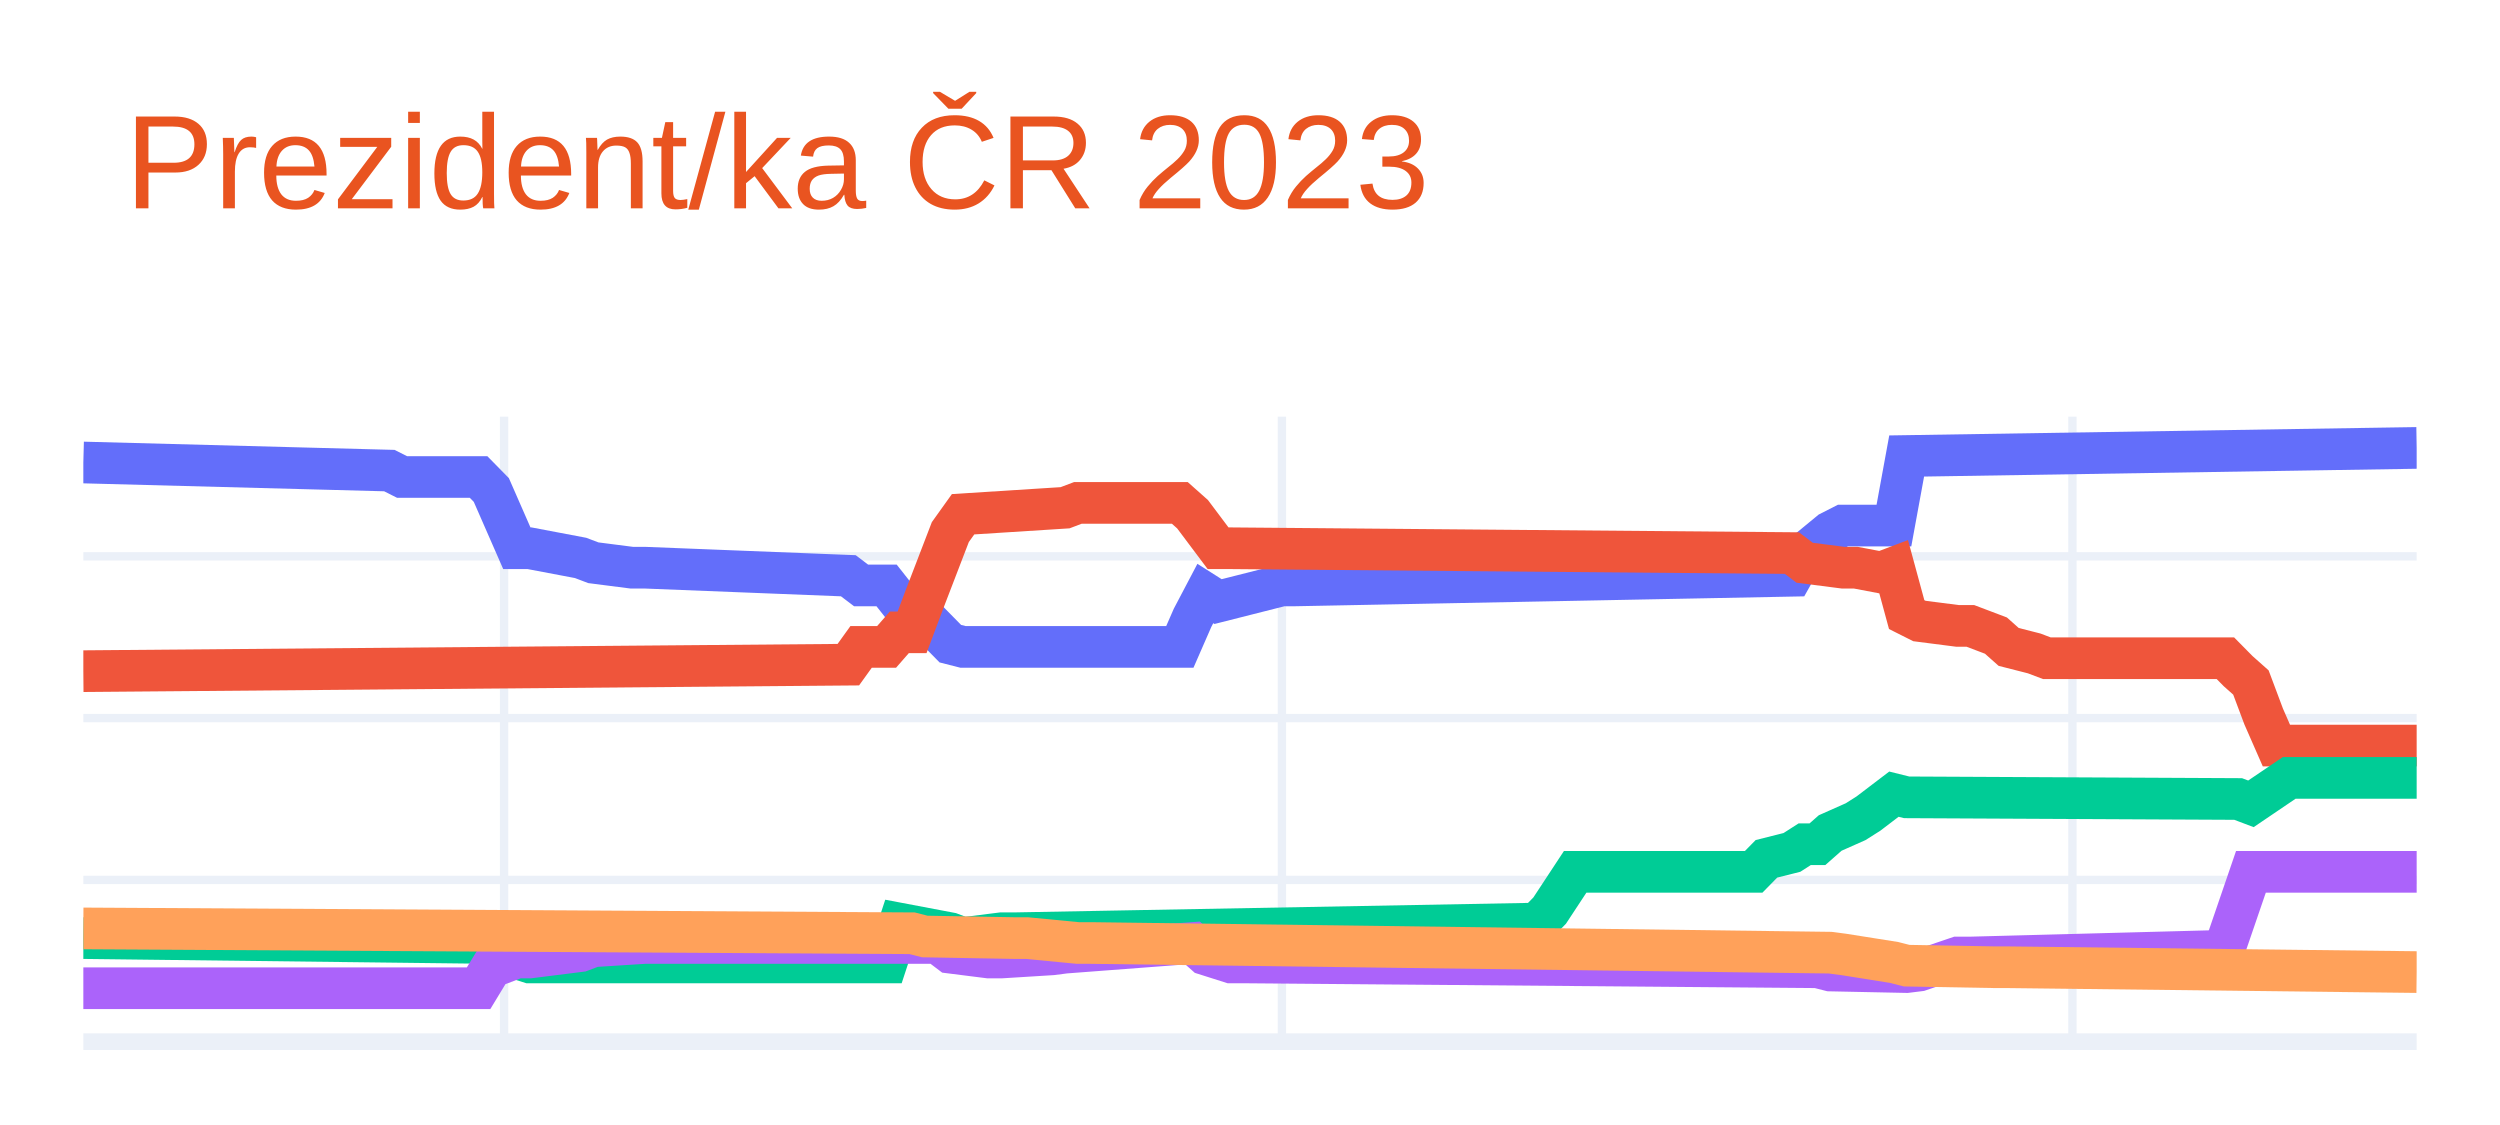
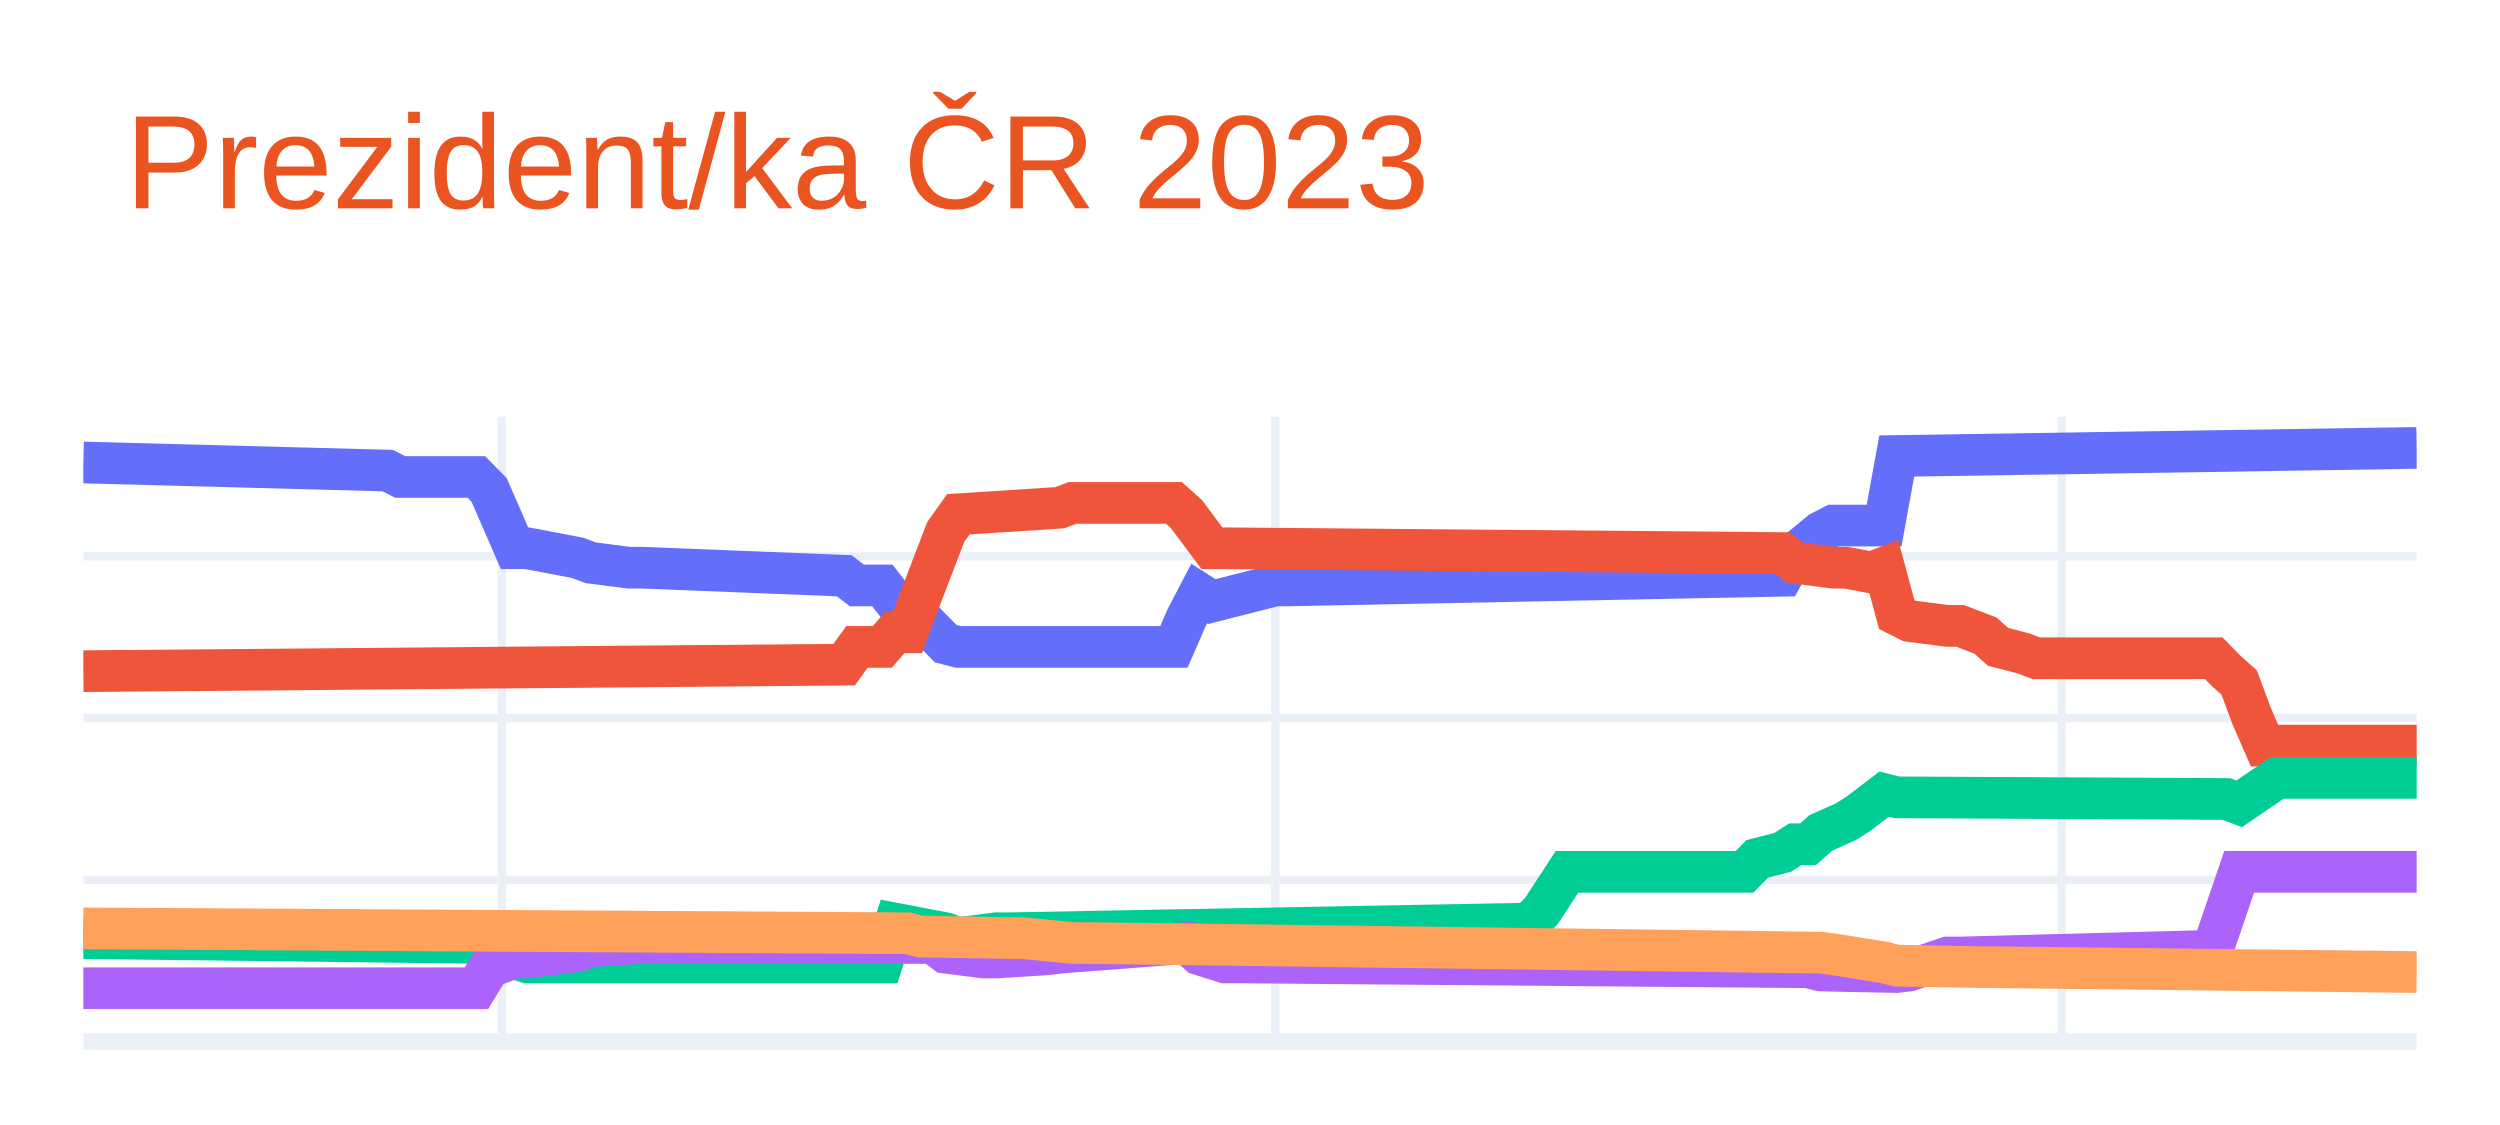
<svg xmlns="http://www.w3.org/2000/svg" class="main-svg" width="300" height="135" style="" viewBox="0 0 300 135">
  <rect x="0" y="0" width="300" height="135" style="fill: rgb(255, 255, 255); fill-opacity: 1;" />
-   <defs id="defs-722ca5">
+   <defs id="defs-e885ef">
    <g class="clips">
-       <clipPath id="clip722ca5xyplot" class="plotclip">
+       <clipPath id="clipe885efxyplot" class="plotclip">
        <rect width="280" height="75" />
      </clipPath>
-       <clipPath class="axesclip" id="clip722ca5x">
+       <clipPath class="axesclip" id="clipe885efx">
        <rect x="10" y="0" width="280" height="135" />
      </clipPath>
-       <clipPath class="axesclip" id="clip722ca5y">
+       <clipPath class="axesclip" id="clipe885efy">
        <rect x="0" y="50" width="300" height="75" />
      </clipPath>
-       <clipPath class="axesclip" id="clip722ca5xy">
+       <clipPath class="axesclip" id="clipe885efxy">
        <rect x="10" y="50" width="280" height="75" />
      </clipPath>
    </g>
    <g class="gradients" />
    <g class="patterns" />
  </defs>
  <g class="bglayer" />
  <g class="layer-below">
    <g class="imagelayer" />
    <g class="shapelayer" />
  </g>
  <g class="cartesianlayer">
    <g class="subplot xy">
      <g class="layer-subplot">
        <g class="shapelayer" />
        <g class="imagelayer" />
      </g>
      <g class="minor-gridlayer">
        <g class="x" />
        <g class="y" />
      </g>
      <g class="gridlayer">
        <g class="x">
-           <path class="xgrid crisp" transform="translate(60.49,0)" d="M0,50v75" style="stroke: rgb(235, 240, 248); stroke-opacity: 1; stroke-width: 1px;" />
-           <path class="xgrid crisp" transform="translate(153.83,0)" d="M0,50v75" style="stroke: rgb(235, 240, 248); stroke-opacity: 1; stroke-width: 1px;" />
-           <path class="xgrid crisp" transform="translate(248.69,0)" d="M0,50v75" style="stroke: rgb(235, 240, 248); stroke-opacity: 1; stroke-width: 1px;" />
+           <path class="xgrid crisp" transform="translate(60.22,0)" d="M0,50v75" style="stroke: rgb(235, 240, 248); stroke-opacity: 1; stroke-width: 1px;" />
+           <path class="xgrid crisp" transform="translate(153.04,0)" d="M0,50v75" style="stroke: rgb(235, 240, 248); stroke-opacity: 1; stroke-width: 1px;" />
+           <path class="xgrid crisp" transform="translate(247.39,0)" d="M0,50v75" style="stroke: rgb(235, 240, 248); stroke-opacity: 1; stroke-width: 1px;" />
        </g>
        <g class="y">
          <path class="ygrid crisp" transform="translate(0,105.59)" d="M10,0h280" style="stroke: rgb(235, 240, 248); stroke-opacity: 1; stroke-width: 1px;" />
          <path class="ygrid crisp" transform="translate(0,86.17)" d="M10,0h280" style="stroke: rgb(235, 240, 248); stroke-opacity: 1; stroke-width: 1px;" />
          <path class="ygrid crisp" transform="translate(0,66.76)" d="M10,0h280" style="stroke: rgb(235, 240, 248); stroke-opacity: 1; stroke-width: 1px;" />
        </g>
      </g>
      <g class="zerolinelayer">
        <path class="yzl zl crisp" transform="translate(0,125)" d="M10,0h280" style="stroke: rgb(235, 240, 248); stroke-opacity: 1; stroke-width: 2px;" />
      </g>
      <path class="xlines-below" />
      <path class="ylines-below" />
      <g class="overlines-below" />
      <g class="xaxislayer-below" />
      <g class="yaxislayer-below" />
      <g class="overaxes-below" />
-       <g class="plot" transform="translate(10,50)" clip-path="url(#clip722ca5xyplot)">
+       <g class="plot" transform="translate(10,50)" clip-path="url(#clipe885efxyplot)">
        <g class="scatterlayer mlayer">
-           <g class="trace scatter trace4e0d9b" style="stroke-miterlimit: 2; opacity: 1;">
+           <g class="trace scatter trace16552c" style="stroke-miterlimit: 2; opacity: 1;">
            <g class="fills" />
            <g class="errorbars" />
            <g class="lines">
-               <path class="js-line" d="M0,5.5L36.72,6.47L38.25,7.24L47.43,7.24L48.96,8.8L52.02,15.79L53.55,15.79L59.67,16.95L61.2,17.53L65.79,18.12L67.32,18.12L91.8,19.09L93.33,20.25L96.39,20.25L97.92,22.19L99.45,22.19L100.98,24.13L104.04,27.24L105.57,27.63L131.58,27.63L133.11,24.13L134.64,21.22L136.17,22.19L143.83,20.25L145.36,20.25L205.03,19.09L206.56,16.37L209.62,13.85L211.15,13.07L217.27,13.07L218.8,4.72L280,3.75" style="vector-effect: non-scaling-stroke; fill: none; stroke: rgb(99, 110, 250); stroke-opacity: 1; stroke-width: 5px; opacity: 1;" />
+               <path class="js-line" d="M0,5.5L36.52,6.47L38.04,7.24L47.17,7.24L48.7,8.8L51.74,15.79L53.26,15.79L59.35,16.95L60.87,17.53L65.43,18.12L66.96,18.12L91.3,19.09L92.83,20.25L95.87,20.25L97.39,22.19L98.91,22.19L100.43,24.13L103.48,27.24L105,27.63L130.87,27.63L132.39,24.13L133.91,21.22L135.43,22.19L143.04,20.25L144.57,20.25L203.91,19.09L205.43,16.37L208.48,13.85L210,13.07L216.09,13.07L217.61,4.72L280,3.75" style="vector-effect: non-scaling-stroke; fill: none; stroke: rgb(99, 110, 250); stroke-opacity: 1; stroke-width: 5px; opacity: 1;" />
            </g>
            <g class="points" />
            <g class="text" />
          </g>
-           <g class="trace scatter trace713657" style="stroke-miterlimit: 2; opacity: 1;">
+           <g class="trace scatter tracef2bc5b" style="stroke-miterlimit: 2; opacity: 1;">
            <g class="fills" />
            <g class="errorbars" />
            <g class="lines">
-               <path class="js-line" d="M0,30.54L91.8,29.76L93.33,27.63L96.39,27.63L97.92,25.88L99.45,25.88L100.98,21.81L104.04,13.85L105.57,11.71L117.81,10.93L119.34,10.35L131.58,10.35L133.11,11.71L136.17,15.79L137.7,15.79L205.03,16.37L206.56,17.53L211.15,18.12L212.68,18.12L215.74,18.7L217.27,18.12L218.8,23.75L220.33,24.52L224.92,25.11L226.45,25.11L229.51,26.27L231.04,27.63L234.1,28.41L235.63,28.99L257.05,28.99L258.58,30.54L260.11,31.9L261.64,35.98L263.17,39.47L264.7,39.47L280,39.47" style="vector-effect: non-scaling-stroke; fill: none; stroke: rgb(239, 85, 59); stroke-opacity: 1; stroke-width: 5px; opacity: 1;" />
+               <path class="js-line" d="M0,30.54L91.3,29.76L92.83,27.63L95.87,27.63L97.39,25.88L98.91,25.88L100.43,21.81L103.48,13.85L105,11.71L117.17,10.93L118.7,10.35L130.87,10.35L132.39,11.71L135.43,15.79L136.96,15.79L203.91,16.37L205.43,17.53L210,18.12L211.52,18.12L214.57,18.7L216.09,18.12L217.61,23.75L219.13,24.52L223.7,25.11L225.22,25.11L228.26,26.27L229.78,27.63L232.83,28.41L234.35,28.99L255.65,28.99L257.17,30.54L258.7,31.9L260.22,35.98L261.74,39.47L263.26,39.47L280,39.47" style="vector-effect: non-scaling-stroke; fill: none; stroke: rgb(239, 85, 59); stroke-opacity: 1; stroke-width: 5px; opacity: 1;" />
            </g>
            <g class="points" />
            <g class="text" />
          </g>
-           <g class="trace scatter trace9ba587" style="stroke-miterlimit: 2; opacity: 1;">
+           <g class="trace scatter trace6d1d46" style="stroke-miterlimit: 2; opacity: 1;">
            <g class="fills" />
            <g class="errorbars" />
            <g class="lines">
-               <path class="js-line" d="M0,62.57L48.96,63.16L50.49,64.52L53.55,65.49L55.08,65.49L96.39,65.49L97.92,60.83L104.04,61.99L105.57,62.57L110.16,61.99L111.69,61.99L174.43,60.83L175.96,59.27L179.02,54.62L180.55,54.62L200.44,54.62L201.97,53.06L205.03,52.29L206.56,51.31L208.09,51.31L209.62,49.96L212.68,48.6L214.21,47.63L217.27,45.3L218.8,45.68L258.58,45.88L260.11,46.46L264.7,43.35L266.23,43.35L280,43.35" style="vector-effect: non-scaling-stroke; fill: none; stroke: rgb(0, 204, 150); stroke-opacity: 1; stroke-width: 5px; opacity: 1;" />
+               <path class="js-line" d="M0,62.57L48.7,63.16L50.22,64.52L53.26,65.49L54.78,65.49L95.87,65.49L97.39,60.83L103.48,61.99L105,62.57L109.57,61.99L111.09,61.99L173.48,60.83L175,59.27L178.04,54.62L179.57,54.62L199.35,54.62L200.87,53.06L203.91,52.29L205.43,51.31L206.96,51.31L208.48,49.96L211.52,48.6L213.04,47.63L216.09,45.3L217.61,45.68L257.17,45.88L258.7,46.46L263.26,43.35L264.78,43.35L280,43.35" style="vector-effect: non-scaling-stroke; fill: none; stroke: rgb(0, 204, 150); stroke-opacity: 1; stroke-width: 5px; opacity: 1;" />
            </g>
            <g class="points" />
            <g class="text" />
          </g>
-           <g class="trace scatter tracec4e50a" style="stroke-miterlimit: 2; opacity: 1;">
+           <g class="trace scatter tracec849e8" style="stroke-miterlimit: 2; opacity: 1;">
            <g class="fills" />
            <g class="errorbars" />
            <g class="lines">
-               <path class="js-line" d="M0,68.59L47.43,68.59L48.96,66.07L52.02,64.9L53.55,64.9L59.67,64.13L61.2,63.55L67.32,63.16L68.85,63.16L102.51,63.16L104.04,64.32L108.63,64.9L110.16,64.9L116.28,64.52L117.81,64.32L133.11,63.16L134.64,64.52L137.7,65.49L139.23,65.49L208.09,66.07L209.62,66.46L218.8,66.65L220.33,66.46L224.92,64.9L226.45,64.9L255.52,64.13L257.05,63.55L260.11,54.62L261.64,54.62L280,54.62" style="vector-effect: non-scaling-stroke; fill: none; stroke: rgb(171, 99, 250); stroke-opacity: 1; stroke-width: 5px; opacity: 1;" />
+               <path class="js-line" d="M0,68.59L47.17,68.59L48.7,66.07L51.74,64.9L53.26,64.9L59.35,64.13L60.87,63.55L66.96,63.16L68.48,63.16L101.96,63.16L103.48,64.32L108.04,64.9L109.57,64.9L115.65,64.52L117.17,64.32L132.39,63.16L133.91,64.52L136.96,65.49L138.48,65.49L206.96,66.07L208.48,66.46L217.61,66.65L219.13,66.46L223.7,64.9L225.22,64.9L254.13,64.13L255.65,63.55L258.7,54.62L260.22,54.62L280,54.62" style="vector-effect: non-scaling-stroke; fill: none; stroke: rgb(171, 99, 250); stroke-opacity: 1; stroke-width: 5px; opacity: 1;" />
            </g>
            <g class="points" />
            <g class="text" />
          </g>
-           <g class="trace scatter trace319ac8" style="stroke-miterlimit: 2; opacity: 1;">
+           <g class="trace scatter tracef4472d" style="stroke-miterlimit: 2; opacity: 1;">
            <g class="fills" />
            <g class="errorbars" />
            <g class="lines">
-               <path class="js-line" d="M0,61.41L99.45,61.99L100.98,62.38L111.69,62.57L113.22,62.57L119.34,63.16L120.87,63.16L209.62,64.32L211.15,64.52L217.27,65.49L218.8,65.88L229.51,66.07L231.04,66.07L280,66.65" style="vector-effect: non-scaling-stroke; fill: none; stroke: rgb(255, 161, 90); stroke-opacity: 1; stroke-width: 5px; opacity: 1;" />
+               <path class="js-line" d="M0,61.41L98.91,61.99L100.43,62.38L111.09,62.57L112.61,62.57L118.7,63.16L120.22,63.16L208.48,64.32L210,64.52L216.09,65.49L217.61,65.88L228.26,66.07L229.78,66.07L280,66.65" style="vector-effect: non-scaling-stroke; fill: none; stroke: rgb(255, 161, 90); stroke-opacity: 1; stroke-width: 5px; opacity: 1;" />
            </g>
            <g class="points" />
            <g class="text" />
          </g>
        </g>
      </g>
      <g class="overplot" />
      <path class="xlines-above crisp" d="M0,0" style="fill: none;" />
      <path class="ylines-above crisp" d="M0,0" style="fill: none;" />
      <g class="overlines-above" />
      <g class="xaxislayer-above" />
      <g class="yaxislayer-above" />
      <g class="overaxes-above" />
    </g>
  </g>
  <g class="polarlayer" />
  <g class="smithlayer" />
  <g class="ternarylayer" />
  <g class="geolayer" />
  <g class="funnelarealayer" />
  <g class="pielayer" />
  <g class="iciclelayer" />
  <g class="treemaplayer" />
  <g class="sunburstlayer" />
  <g class="glimages" />
-   <defs id="topdefs-722ca5">
+   <defs id="topdefs-e885ef">
    <g class="clips" />
  </defs>
  <g class="layer-above">
    <g class="imagelayer" />
    <g class="shapelayer" />
  </g>
  <g class="infolayer">
    <g class="g-gtitle">
      <text class="gtitle" x="15" y="25" text-anchor="start" dy="0em" style="font-family: Ubuntu, verdana, arial, sans-serif; font-size: 16px; fill: rgb(233, 84, 32); opacity: 1; font-weight: normal; white-space: pre;">Prezident/ka ČR 2023</text>
    </g>
    <g class="g-xtitle" />
    <g class="g-ytitle" />
  </g>
</svg>
